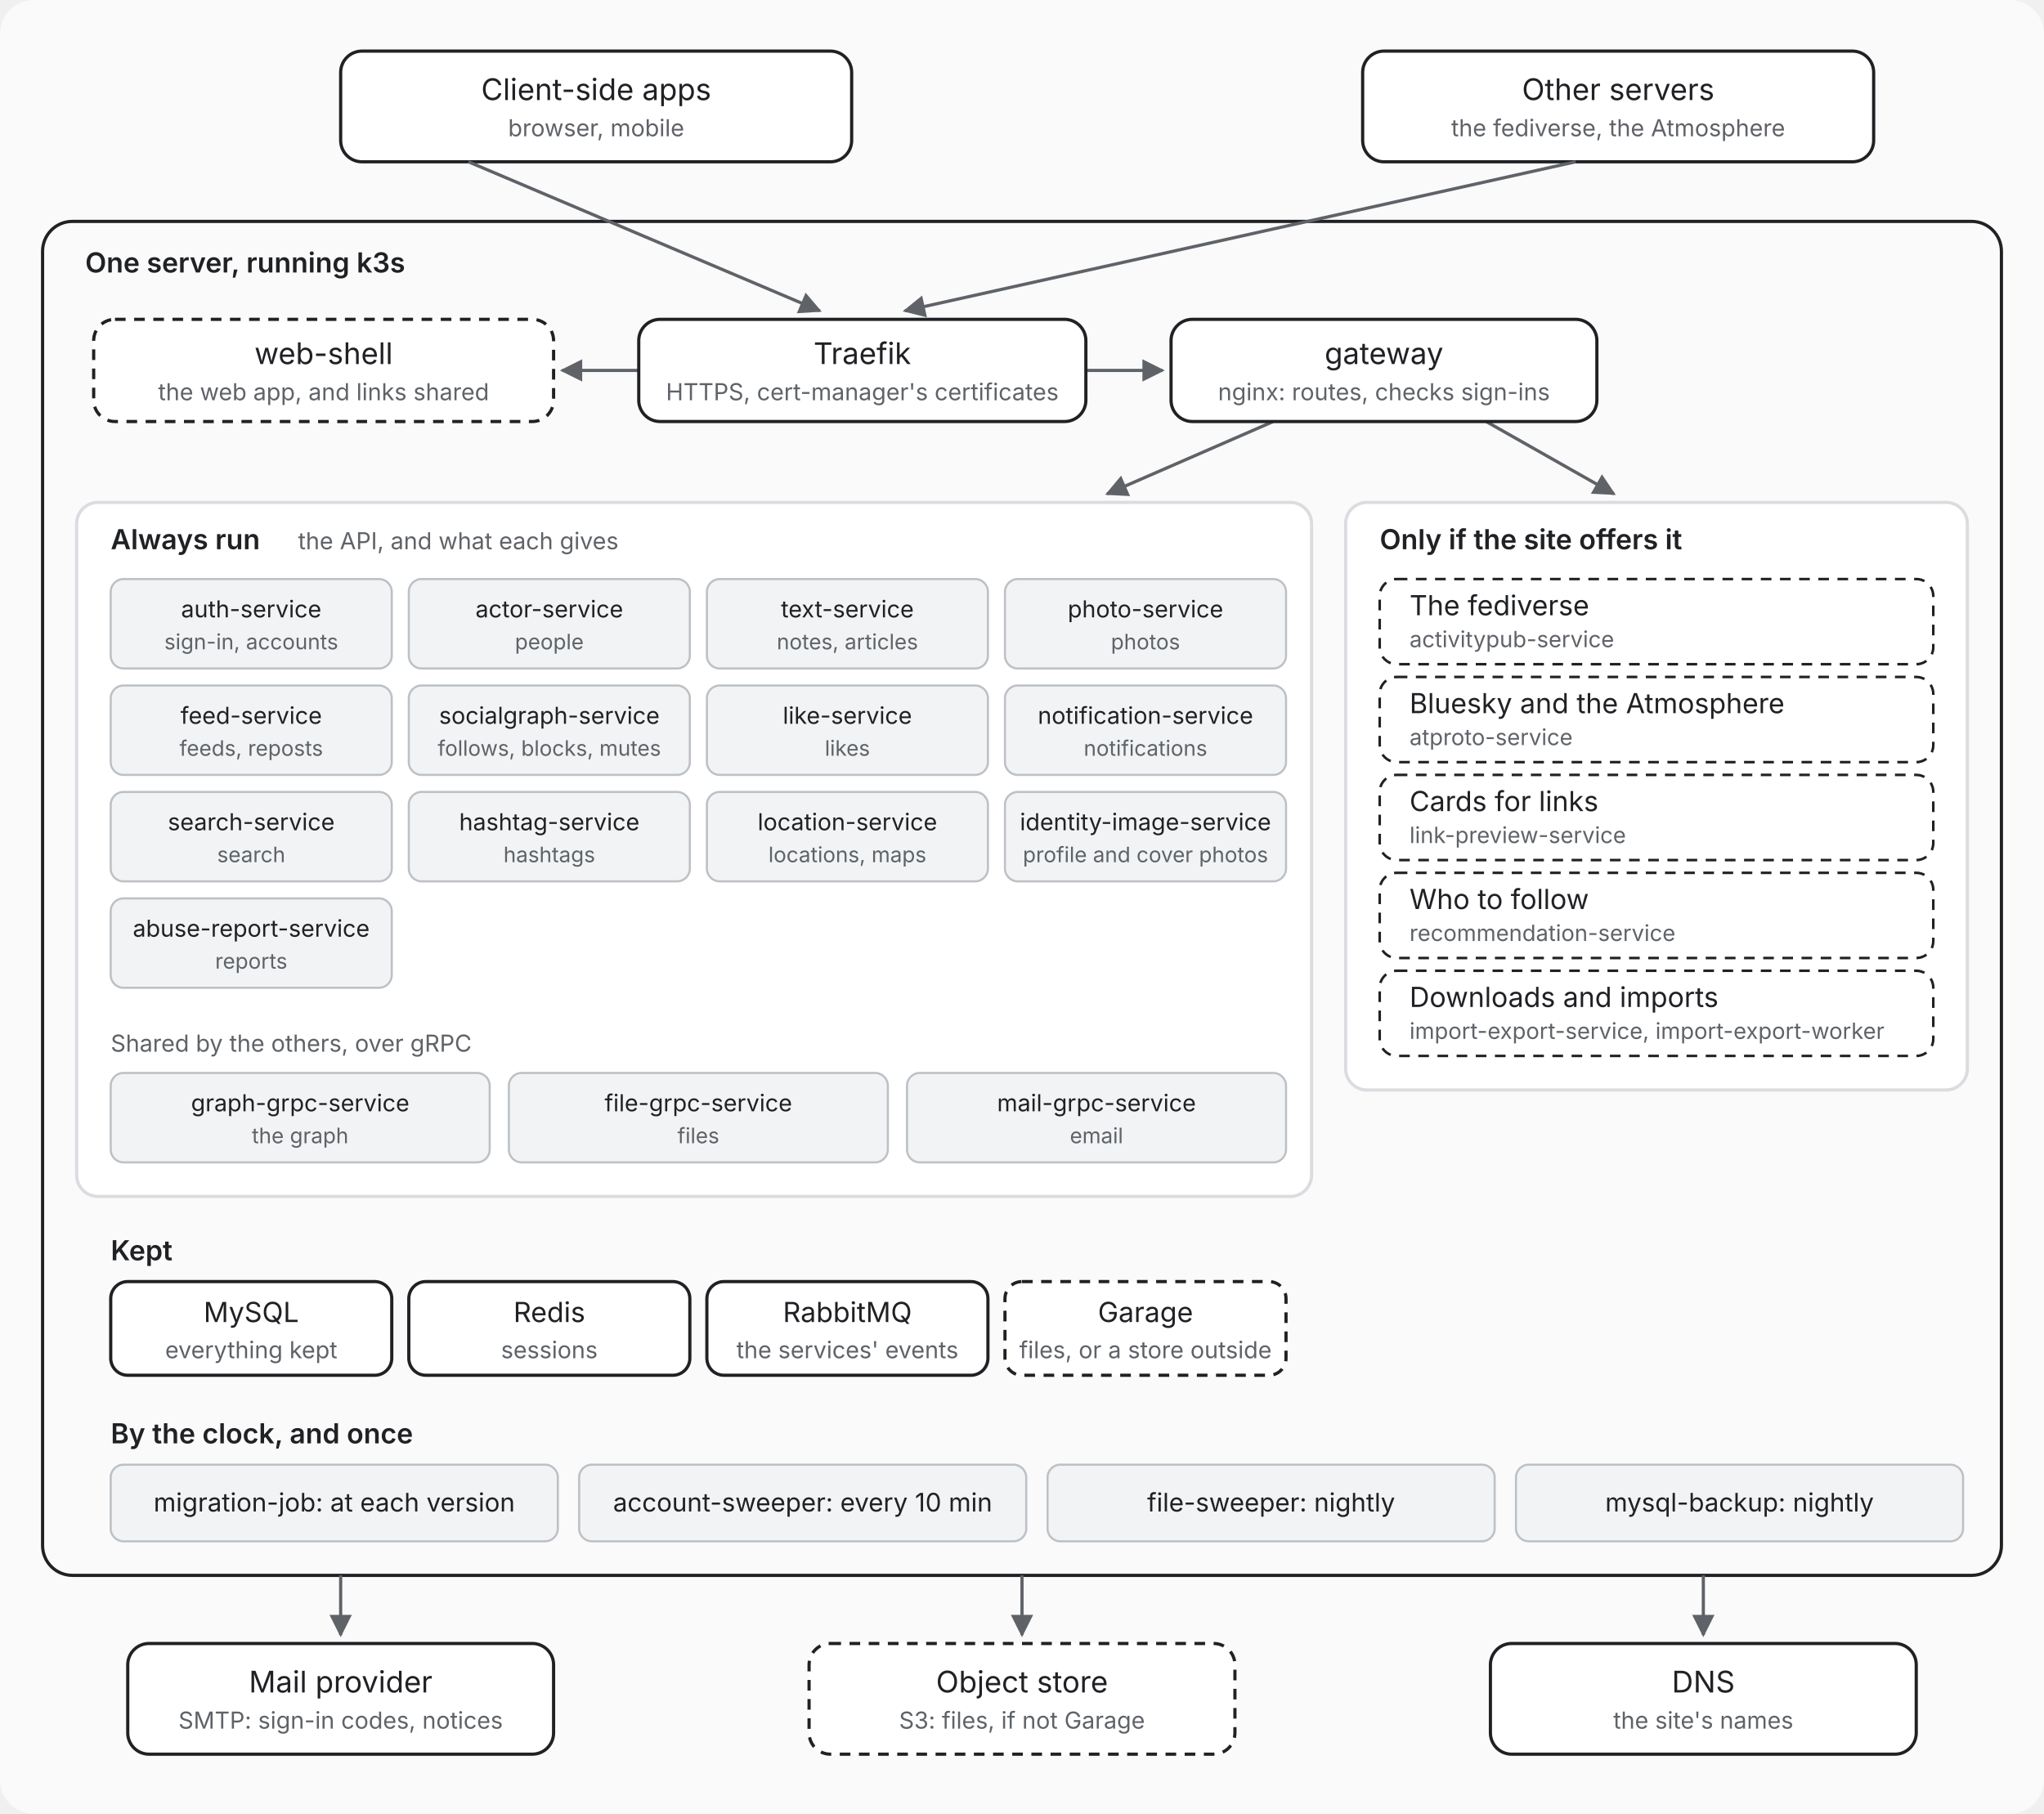
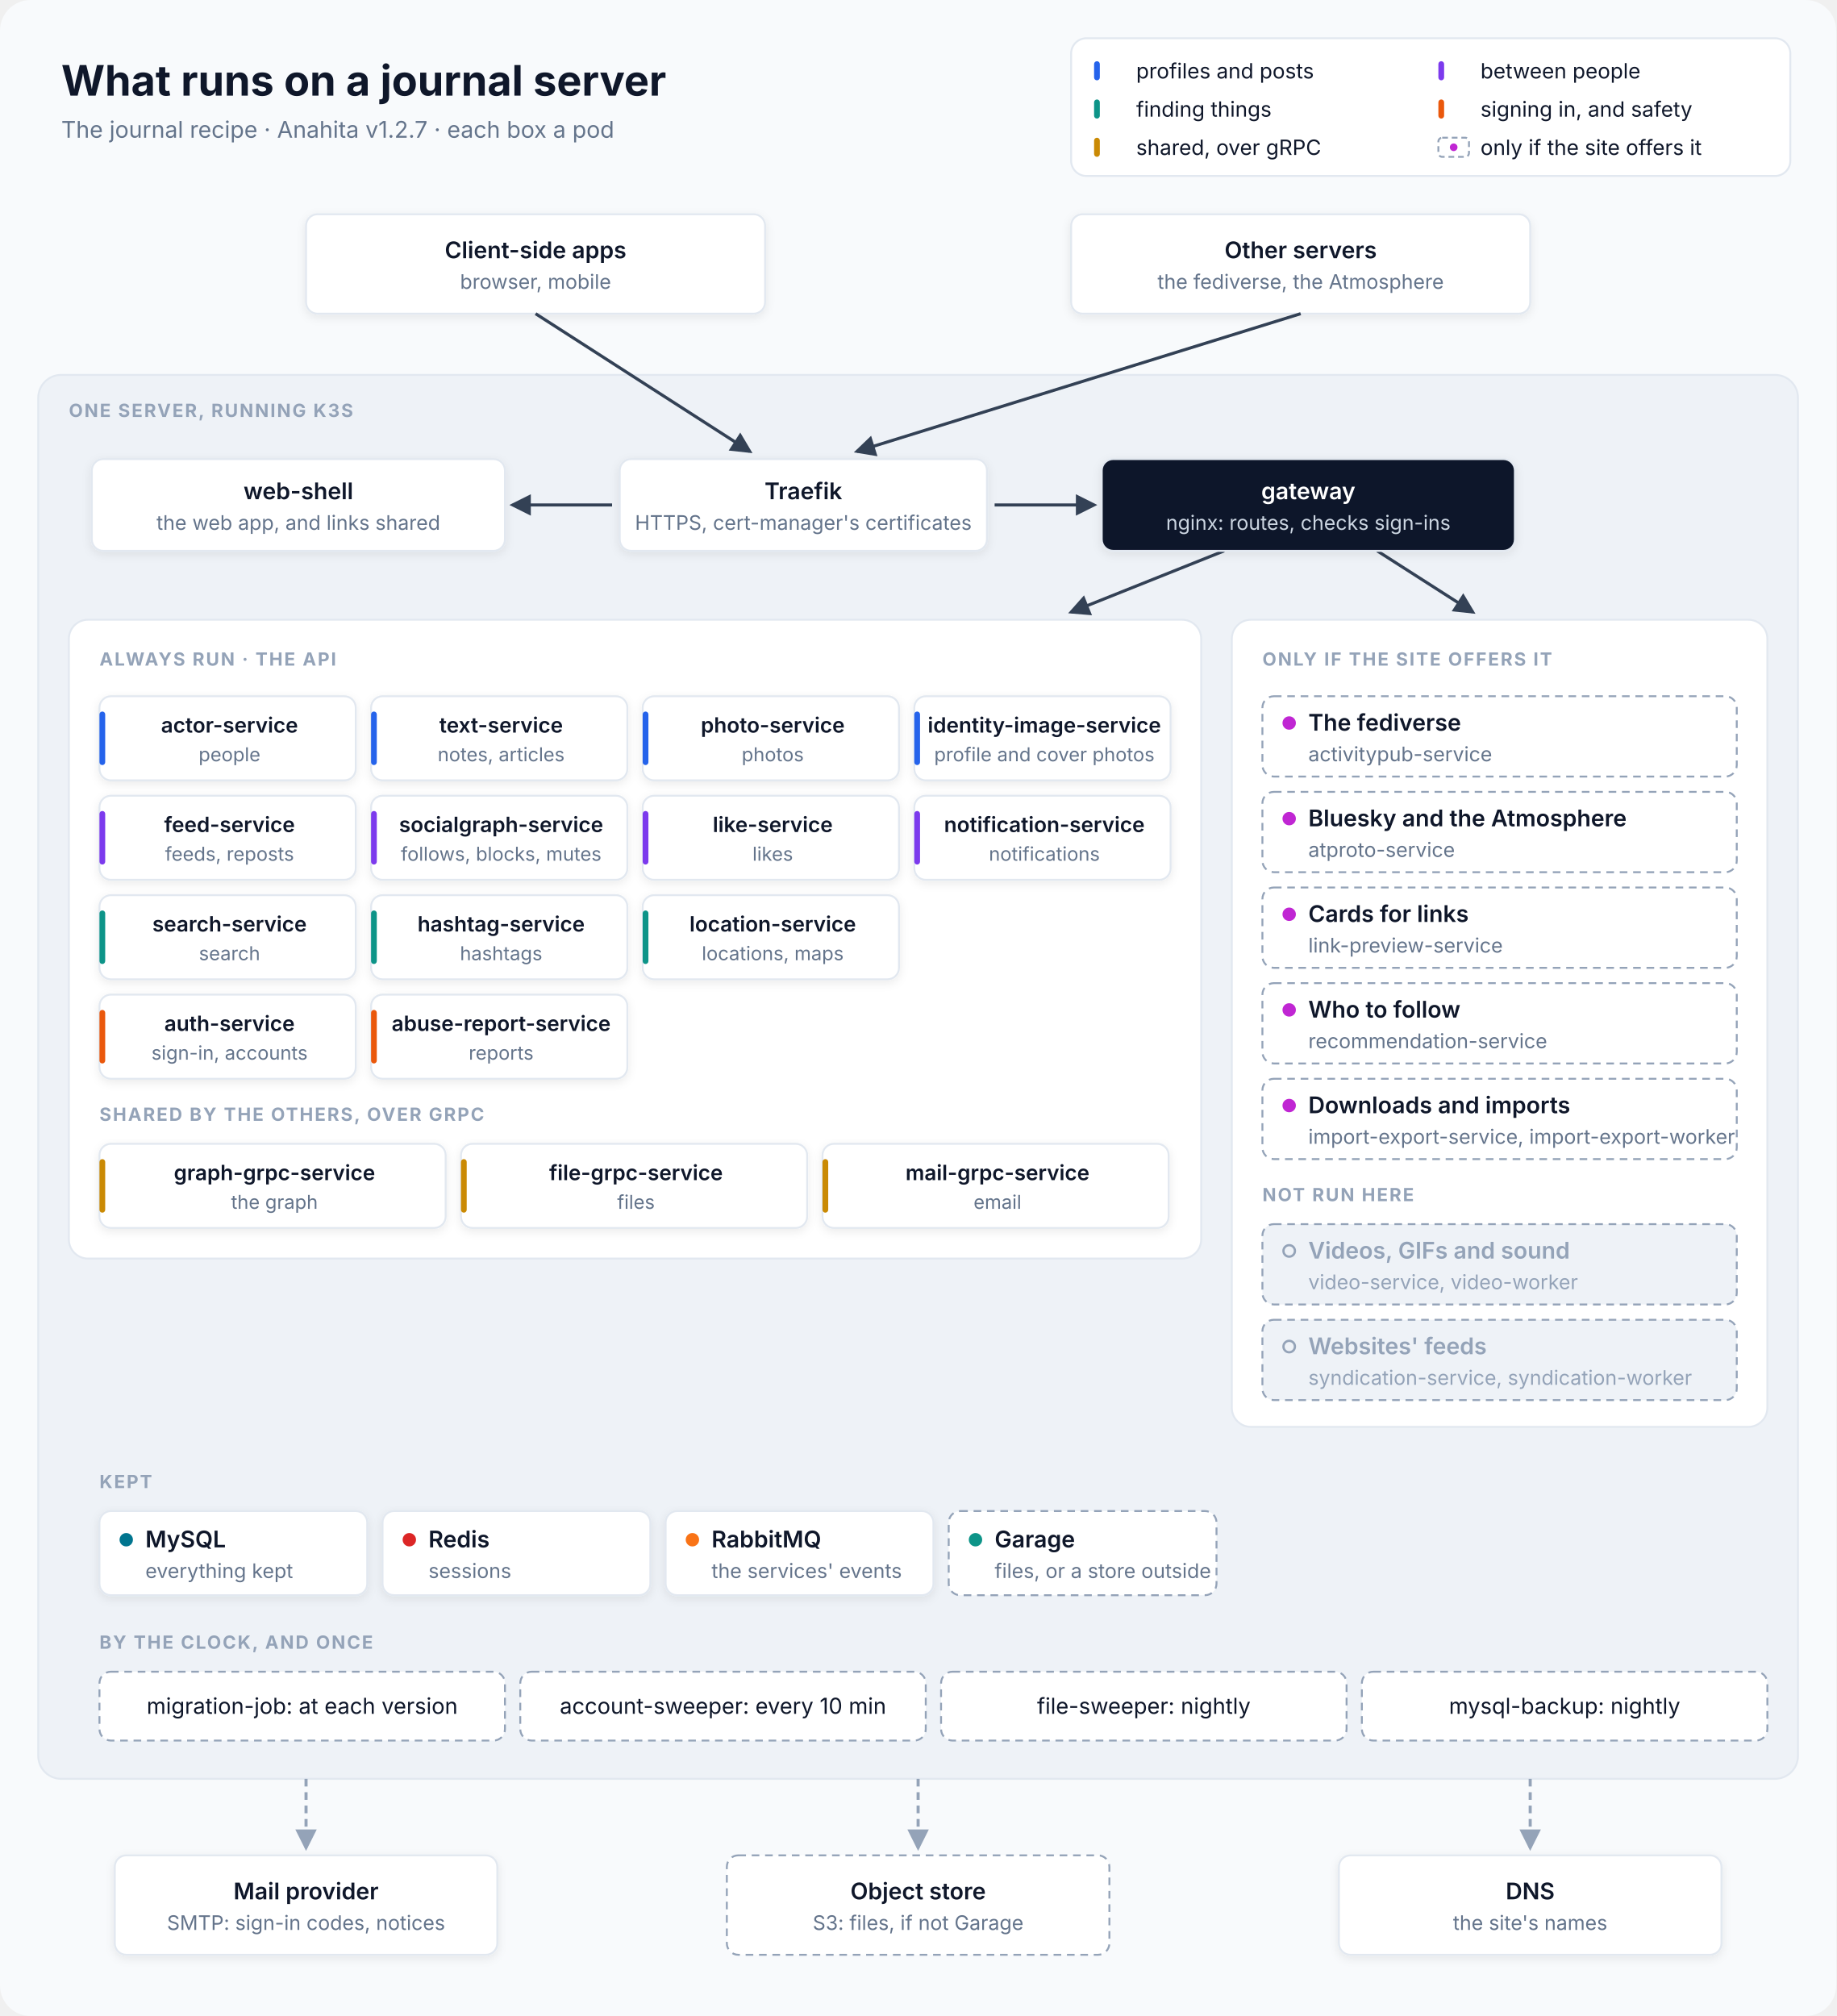
- <svg xmlns="http://www.w3.org/2000/svg" viewBox="0 0 960 852" width="960" height="852" font-family="system-ui, -apple-system, 'Segoe UI', sans-serif" role="img" aria-labelledby="title desc">
+ <svg xmlns="http://www.w3.org/2000/svg" viewBox="0 0 960 1054" width="960" height="1054" font-family="Inter, 'SF Pro Text', 'Segoe UI', Helvetica, Arial, sans-serif" role="img" aria-labelledby="title desc">
  <defs>
-     <marker id="arrow" viewBox="0 0 10 10" refX="9" refY="5" markerWidth="7" markerHeight="7" orient="auto-start-reverse">
-       <path d="M0 0 L10 5 L0 10 z" fill="#5f6368" />
+     <filter id="shadow" x="-10%" y="-10%" width="120%" height="140%">
+       <feDropShadow dx="0" dy="1.5" stdDeviation="2.5" flood-color="#0F172A" flood-opacity="0.08" />
+     </filter>
+     <marker id="in" viewBox="0 0 10 10" refX="8.5" refY="5" markerWidth="7" markerHeight="7" orient="auto-start-reverse">
+       <path d="M0,0 L10,5 L0,10 z" fill="#334155" />
+     </marker>
+     <marker id="out" viewBox="0 0 10 10" refX="8.5" refY="5" markerWidth="7" markerHeight="7" orient="auto-start-reverse">
+       <path d="M0,0 L10,5 L0,10 z" fill="#94A3B8" />
    </marker>
  </defs>
-   <rect width="960" height="852" rx="16" fill="#fafafa" />
-   <rect x="160" y="24" width="240" height="52" rx="10" fill="#fff" stroke="#202124" stroke-width="1.5" />
-   <text x="280.0" y="47.0" font-size="14" fill="#202124" text-anchor="middle">Client-side apps</text>
-   <text x="280.0" y="64.0" font-size="11" fill="#5f6368" text-anchor="middle">browser, mobile</text>
-   <rect x="640" y="24" width="240" height="52" rx="10" fill="#fff" stroke="#202124" stroke-width="1.5" />
-   <text x="760.0" y="47.0" font-size="14" fill="#202124" text-anchor="middle">Other servers</text>
-   <text x="760.0" y="64.0" font-size="11" fill="#5f6368" text-anchor="middle">the fediverse, the Atmosphere</text>
-   <rect x="20" y="104" width="920" height="636" rx="14" fill="none" stroke="#202124" stroke-width="1.5" />
-   <text x="40" y="128" font-size="13" fill="#202124" text-anchor="start" font-weight="600">One server, running k3s</text>
-   <path d="M220 76 L385 146" stroke="#5f6368" stroke-width="1.5" fill="none" marker-end="url(#arrow)" />
-   <path d="M740 76 L425 146" stroke="#5f6368" stroke-width="1.5" fill="none" marker-end="url(#arrow)" />
-   <path d="M300 174 L264 174" stroke="#5f6368" stroke-width="1.5" fill="none" marker-end="url(#arrow)" />
-   <path d="M510 174 L546 174" stroke="#5f6368" stroke-width="1.5" fill="none" marker-end="url(#arrow)" />
-   <path d="M598 198 L520 232" stroke="#5f6368" stroke-width="1.5" fill="none" marker-end="url(#arrow)" />
-   <path d="M698 198 L758 232" stroke="#5f6368" stroke-width="1.5" fill="none" marker-end="url(#arrow)" />
-   <rect x="44" y="150" width="216" height="48" rx="10" fill="#fff" stroke="#202124" stroke-width="1.5" stroke-dasharray="5 4" />
-   <text x="152.0" y="171.0" font-size="14" fill="#202124" text-anchor="middle">web-shell</text>
-   <text x="152.0" y="188.0" font-size="11" fill="#5f6368" text-anchor="middle">the web app, and links shared</text>
-   <rect x="300" y="150" width="210" height="48" rx="10" fill="#fff" stroke="#202124" stroke-width="1.5" />
-   <text x="405.0" y="171.0" font-size="14" fill="#202124" text-anchor="middle">Traefik</text>
-   <text x="405.0" y="188.0" font-size="11" fill="#5f6368" text-anchor="middle">HTTPS, cert-manager's certificates</text>
-   <rect x="550" y="150" width="200" height="48" rx="10" fill="#fff" stroke="#202124" stroke-width="1.5" />
-   <text x="650.0" y="171.0" font-size="14" fill="#202124" text-anchor="middle">gateway</text>
-   <text x="650.0" y="188.0" font-size="11" fill="#5f6368" text-anchor="middle">nginx: routes, checks sign-ins</text>
-   <rect x="36" y="236" width="580" height="326" rx="10" fill="#fff" stroke="#dadce0" stroke-width="1.5" />
-   <text x="52" y="258" font-size="13" fill="#202124" text-anchor="start" font-weight="600">Always run</text>
-   <text x="140" y="258" font-size="11" fill="#5f6368" text-anchor="start">the API, and what each gives</text>
-   <rect x="52" y="272" width="132" height="42" rx="6" fill="#f1f3f4" stroke="#bdc1c6" />
-   <text x="118.0" y="290" font-size="11" fill="#202124" text-anchor="middle">auth-service</text>
-   <text x="118.0" y="305" font-size="10" fill="#5f6368" text-anchor="middle">sign-in, accounts</text>
-   <rect x="192" y="272" width="132" height="42" rx="6" fill="#f1f3f4" stroke="#bdc1c6" />
-   <text x="258.0" y="290" font-size="11" fill="#202124" text-anchor="middle">actor-service</text>
-   <text x="258.0" y="305" font-size="10" fill="#5f6368" text-anchor="middle">people</text>
-   <rect x="332" y="272" width="132" height="42" rx="6" fill="#f1f3f4" stroke="#bdc1c6" />
-   <text x="398.0" y="290" font-size="11" fill="#202124" text-anchor="middle">text-service</text>
-   <text x="398.0" y="305" font-size="10" fill="#5f6368" text-anchor="middle">notes, articles</text>
-   <rect x="472" y="272" width="132" height="42" rx="6" fill="#f1f3f4" stroke="#bdc1c6" />
-   <text x="538.0" y="290" font-size="11" fill="#202124" text-anchor="middle">photo-service</text>
-   <text x="538.0" y="305" font-size="10" fill="#5f6368" text-anchor="middle">photos</text>
-   <rect x="52" y="322" width="132" height="42" rx="6" fill="#f1f3f4" stroke="#bdc1c6" />
-   <text x="118.0" y="340" font-size="11" fill="#202124" text-anchor="middle">feed-service</text>
-   <text x="118.0" y="355" font-size="10" fill="#5f6368" text-anchor="middle">feeds, reposts</text>
-   <rect x="192" y="322" width="132" height="42" rx="6" fill="#f1f3f4" stroke="#bdc1c6" />
-   <text x="258.0" y="340" font-size="11" fill="#202124" text-anchor="middle">socialgraph-service</text>
-   <text x="258.0" y="355" font-size="10" fill="#5f6368" text-anchor="middle">follows, blocks, mutes</text>
-   <rect x="332" y="322" width="132" height="42" rx="6" fill="#f1f3f4" stroke="#bdc1c6" />
-   <text x="398.0" y="340" font-size="11" fill="#202124" text-anchor="middle">like-service</text>
-   <text x="398.0" y="355" font-size="10" fill="#5f6368" text-anchor="middle">likes</text>
-   <rect x="472" y="322" width="132" height="42" rx="6" fill="#f1f3f4" stroke="#bdc1c6" />
-   <text x="538.0" y="340" font-size="11" fill="#202124" text-anchor="middle">notification-service</text>
-   <text x="538.0" y="355" font-size="10" fill="#5f6368" text-anchor="middle">notifications</text>
-   <rect x="52" y="372" width="132" height="42" rx="6" fill="#f1f3f4" stroke="#bdc1c6" />
-   <text x="118.0" y="390" font-size="11" fill="#202124" text-anchor="middle">search-service</text>
-   <text x="118.0" y="405" font-size="10" fill="#5f6368" text-anchor="middle">search</text>
-   <rect x="192" y="372" width="132" height="42" rx="6" fill="#f1f3f4" stroke="#bdc1c6" />
-   <text x="258.0" y="390" font-size="11" fill="#202124" text-anchor="middle">hashtag-service</text>
-   <text x="258.0" y="405" font-size="10" fill="#5f6368" text-anchor="middle">hashtags</text>
-   <rect x="332" y="372" width="132" height="42" rx="6" fill="#f1f3f4" stroke="#bdc1c6" />
-   <text x="398.0" y="390" font-size="11" fill="#202124" text-anchor="middle">location-service</text>
-   <text x="398.0" y="405" font-size="10" fill="#5f6368" text-anchor="middle">locations, maps</text>
-   <rect x="472" y="372" width="132" height="42" rx="6" fill="#f1f3f4" stroke="#bdc1c6" />
-   <text x="538.0" y="390" font-size="11" fill="#202124" text-anchor="middle">identity-image-service</text>
-   <text x="538.0" y="405" font-size="10" fill="#5f6368" text-anchor="middle">profile and cover photos</text>
-   <rect x="52" y="422" width="132" height="42" rx="6" fill="#f1f3f4" stroke="#bdc1c6" />
-   <text x="118.0" y="440" font-size="11" fill="#202124" text-anchor="middle">abuse-report-service</text>
-   <text x="118.0" y="455" font-size="10" fill="#5f6368" text-anchor="middle">reports</text>
-   <text x="52" y="494" font-size="11" fill="#5f6368" text-anchor="start">Shared by the others, over gRPC</text>
-   <rect x="52" y="504" width="178" height="42" rx="6" fill="#f1f3f4" stroke="#bdc1c6" />
-   <text x="141.0" y="522" font-size="11" fill="#202124" text-anchor="middle">graph-grpc-service</text>
-   <text x="141.0" y="537" font-size="10" fill="#5f6368" text-anchor="middle">the graph</text>
-   <rect x="239" y="504" width="178" height="42" rx="6" fill="#f1f3f4" stroke="#bdc1c6" />
-   <text x="328.0" y="522" font-size="11" fill="#202124" text-anchor="middle">file-grpc-service</text>
-   <text x="328.0" y="537" font-size="10" fill="#5f6368" text-anchor="middle">files</text>
-   <rect x="426" y="504" width="178" height="42" rx="6" fill="#f1f3f4" stroke="#bdc1c6" />
-   <text x="515.0" y="522" font-size="11" fill="#202124" text-anchor="middle">mail-grpc-service</text>
-   <text x="515.0" y="537" font-size="10" fill="#5f6368" text-anchor="middle">email</text>
-   <rect x="632" y="236" width="292" height="276" rx="10" fill="#fff" stroke="#dadce0" stroke-width="1.5" />
-   <text x="648" y="258" font-size="13" fill="#202124" text-anchor="start" font-weight="600">Only if the site offers it</text>
-   <rect x="648" y="272" width="260" height="40" rx="8" fill="#fff" stroke="#202124" stroke-width="1.2" stroke-dasharray="5 4" />
-   <text x="662" y="289" font-size="13" fill="#202124" text-anchor="start">The fediverse</text>
-   <text x="662" y="304" font-size="10.5" fill="#5f6368" text-anchor="start">activitypub-service</text>
-   <rect x="648" y="318" width="260" height="40" rx="8" fill="#fff" stroke="#202124" stroke-width="1.2" stroke-dasharray="5 4" />
-   <text x="662" y="335" font-size="13" fill="#202124" text-anchor="start">Bluesky and the Atmosphere</text>
-   <text x="662" y="350" font-size="10.5" fill="#5f6368" text-anchor="start">atproto-service</text>
-   <rect x="648" y="364" width="260" height="40" rx="8" fill="#fff" stroke="#202124" stroke-width="1.2" stroke-dasharray="5 4" />
-   <text x="662" y="381" font-size="13" fill="#202124" text-anchor="start">Cards for links</text>
-   <text x="662" y="396" font-size="10.5" fill="#5f6368" text-anchor="start">link-preview-service</text>
-   <rect x="648" y="410" width="260" height="40" rx="8" fill="#fff" stroke="#202124" stroke-width="1.2" stroke-dasharray="5 4" />
-   <text x="662" y="427" font-size="13" fill="#202124" text-anchor="start">Who to follow</text>
-   <text x="662" y="442" font-size="10.5" fill="#5f6368" text-anchor="start">recommendation-service</text>
-   <rect x="648" y="456" width="260" height="40" rx="8" fill="#fff" stroke="#202124" stroke-width="1.2" stroke-dasharray="5 4" />
-   <text x="662" y="473" font-size="13" fill="#202124" text-anchor="start">Downloads and imports</text>
-   <text x="662" y="488" font-size="10.5" fill="#5f6368" text-anchor="start">import-export-service, import-export-worker</text>
-   <text x="52" y="592" font-size="13" fill="#202124" text-anchor="start" font-weight="600">Kept</text>
-   <rect x="52" y="602" width="132" height="44" rx="8" fill="#fff" stroke="#202124" stroke-width="1.5" />
-   <text x="118.0" y="621.0" font-size="13" fill="#202124" text-anchor="middle">MySQL</text>
-   <text x="118.0" y="638.0" font-size="11" fill="#5f6368" text-anchor="middle">everything kept</text>
-   <rect x="192" y="602" width="132" height="44" rx="8" fill="#fff" stroke="#202124" stroke-width="1.5" />
-   <text x="258.0" y="621.0" font-size="13" fill="#202124" text-anchor="middle">Redis</text>
-   <text x="258.0" y="638.0" font-size="11" fill="#5f6368" text-anchor="middle">sessions</text>
-   <rect x="332" y="602" width="132" height="44" rx="8" fill="#fff" stroke="#202124" stroke-width="1.5" />
-   <text x="398.0" y="621.0" font-size="13" fill="#202124" text-anchor="middle">RabbitMQ</text>
-   <text x="398.0" y="638.0" font-size="11" fill="#5f6368" text-anchor="middle">the services' events</text>
-   <rect x="472" y="602" width="132" height="44" rx="8" fill="#fff" stroke="#202124" stroke-width="1.5" stroke-dasharray="5 4" />
-   <text x="538.0" y="621.0" font-size="13" fill="#202124" text-anchor="middle">Garage</text>
-   <text x="538.0" y="638.0" font-size="11" fill="#5f6368" text-anchor="middle">files, or a store outside</text>
-   <text x="52" y="678" font-size="13" fill="#202124" text-anchor="start" font-weight="600">By the clock, and once</text>
-   <rect x="52" y="688" width="210" height="36" rx="6" fill="#f1f3f4" stroke="#bdc1c6" />
-   <text x="157" y="710" font-size="12" fill="#202124" text-anchor="middle">migration-job: at each version</text>
-   <rect x="272" y="688" width="210" height="36" rx="6" fill="#f1f3f4" stroke="#bdc1c6" />
-   <text x="377" y="710" font-size="12" fill="#202124" text-anchor="middle">account-sweeper: every 10 min</text>
-   <rect x="492" y="688" width="210" height="36" rx="6" fill="#f1f3f4" stroke="#bdc1c6" />
-   <text x="597" y="710" font-size="12" fill="#202124" text-anchor="middle">file-sweeper: nightly</text>
-   <rect x="712" y="688" width="210" height="36" rx="6" fill="#f1f3f4" stroke="#bdc1c6" />
-   <text x="817" y="710" font-size="12" fill="#202124" text-anchor="middle">mysql-backup: nightly</text>
-   <path d="M160 740 L160 768" stroke="#5f6368" stroke-width="1.5" fill="none" marker-end="url(#arrow)" />
-   <path d="M480 740 L480 768" stroke="#5f6368" stroke-width="1.5" fill="none" marker-end="url(#arrow)" />
-   <path d="M800 740 L800 768" stroke="#5f6368" stroke-width="1.5" fill="none" marker-end="url(#arrow)" />
-   <rect x="60" y="772" width="200" height="52" rx="10" fill="#fff" stroke="#202124" stroke-width="1.5" />
-   <text x="160.0" y="795.0" font-size="14" fill="#202124" text-anchor="middle">Mail provider</text>
-   <text x="160.0" y="812.0" font-size="11" fill="#5f6368" text-anchor="middle">SMTP: sign-in codes, notices</text>
-   <rect x="380" y="772" width="200" height="52" rx="10" fill="#fff" stroke="#202124" stroke-width="1.5" stroke-dasharray="5 4" />
-   <text x="480.0" y="795.0" font-size="14" fill="#202124" text-anchor="middle">Object store</text>
-   <text x="480.0" y="812.0" font-size="11" fill="#5f6368" text-anchor="middle">S3: files, if not Garage</text>
-   <rect x="700" y="772" width="200" height="52" rx="10" fill="#fff" stroke="#202124" stroke-width="1.5" />
-   <text x="800.0" y="795.0" font-size="14" fill="#202124" text-anchor="middle">DNS</text>
-   <text x="800.0" y="812.0" font-size="11" fill="#5f6368" text-anchor="middle">the site's names</text>
+   <rect width="960" height="1054" rx="16" fill="#F8FAFC" />
+   <text x="32" y="50" font-size="22" fill="#0F172A" text-anchor="start" font-weight="700">What runs on a journal server</text>
+   <text x="32" y="72" font-size="12" fill="#64748B" text-anchor="start">The journal recipe · Anahita v1.2.7 · each box a pod</text>
+   <rect x="560" y="20" width="376" height="72" rx="8" fill="#FFFFFF" stroke="#E2E8F0" />
+   <rect x="572" y="32" width="3" height="10" rx="1.5" fill="#2563EB" />
+   <text x="594" y="41" font-size="11" fill="#0F172A" text-anchor="start">profiles and posts</text>
+   <rect x="752" y="32" width="3" height="10" rx="1.5" fill="#7C3AED" />
+   <text x="774" y="41" font-size="11" fill="#0F172A" text-anchor="start">between people</text>
+   <rect x="572" y="52" width="3" height="10" rx="1.5" fill="#0D9488" />
+   <text x="594" y="61" font-size="11" fill="#0F172A" text-anchor="start">finding things</text>
+   <rect x="752" y="52" width="3" height="10" rx="1.5" fill="#EA580C" />
+   <text x="774" y="61" font-size="11" fill="#0F172A" text-anchor="start">signing in, and safety</text>
+   <rect x="572" y="72" width="3" height="10" rx="1.5" fill="#CA8A04" />
+   <text x="594" y="81" font-size="11" fill="#0F172A" text-anchor="start">shared, over gRPC</text>
+   <rect x="752" y="72" width="16" height="10" rx="2" fill="#FFFFFF" stroke="#94A3B8" stroke-dasharray="3 2" />
+   <circle cx="760" cy="77" r="2" fill="#C026D3" />
+   <text x="774" y="81" font-size="11" fill="#0F172A" text-anchor="start">only if the site offers it</text>
+   <rect x="160" y="112" width="240" height="52" rx="6" fill="#FFFFFF" stroke="#E2E8F0" filter="url(#shadow)" />
+   <text x="280.0" y="135.0" font-size="12" fill="#0F172A" text-anchor="middle" font-weight="600">Client-side apps</text>
+   <text x="280.0" y="151.0" font-size="10.5" fill="#64748B" text-anchor="middle">browser, mobile</text>
+   <rect x="560" y="112" width="240" height="52" rx="6" fill="#FFFFFF" stroke="#E2E8F0" filter="url(#shadow)" />
+   <text x="680.0" y="135.0" font-size="12" fill="#0F172A" text-anchor="middle" font-weight="600">Other servers</text>
+   <text x="680.0" y="151.0" font-size="10.5" fill="#64748B" text-anchor="middle">the fediverse, the Atmosphere</text>
+   <rect x="20" y="196" width="920" height="734" rx="12" fill="#EEF2F7" stroke="#E2E8F0" />
+   <text x="36" y="218" font-size="9.5" fill="#94A3B8" text-anchor="start" font-weight="700" letter-spacing="0.8">ONE SERVER, RUNNING K3S</text>
+   <path d="M280 164 L392 236" stroke="#334155" stroke-width="1.6" fill="none" marker-end="url(#in)" />
+   <path d="M680 164 L448 236" stroke="#334155" stroke-width="1.6" fill="none" marker-end="url(#in)" />
+   <path d="M320 264 L268 264" stroke="#334155" stroke-width="1.6" fill="none" marker-end="url(#in)" />
+   <path d="M520 264 L572 264" stroke="#334155" stroke-width="1.6" fill="none" marker-end="url(#in)" />
+   <path d="M640 288 L560 320" stroke="#334155" stroke-width="1.6" fill="none" marker-end="url(#in)" />
+   <path d="M720 288 L770 320" stroke="#334155" stroke-width="1.6" fill="none" marker-end="url(#in)" />
+   <rect x="48" y="240" width="216" height="48" rx="6" fill="#FFFFFF" stroke="#E2E8F0" filter="url(#shadow)" />
+   <text x="156.0" y="261.0" font-size="12" fill="#0F172A" text-anchor="middle" font-weight="600">web-shell</text>
+   <text x="156.0" y="277.0" font-size="10.5" fill="#64748B" text-anchor="middle">the web app, and links shared</text>
+   <rect x="324" y="240" width="192" height="48" rx="6" fill="#FFFFFF" stroke="#E2E8F0" filter="url(#shadow)" />
+   <text x="420.0" y="261.0" font-size="12" fill="#0F172A" text-anchor="middle" font-weight="600">Traefik</text>
+   <text x="420.0" y="277.0" font-size="10.5" fill="#64748B" text-anchor="middle">HTTPS, cert-manager's certificates</text>
+   <rect x="576" y="240" width="216" height="48" rx="6" fill="#0F172A" stroke="#E2E8F0" filter="url(#shadow)" />
+   <text x="684.0" y="261.0" font-size="12" fill="#FFFFFF" text-anchor="middle" font-weight="600">gateway</text>
+   <text x="684.0" y="277.0" font-size="10.5" fill="#CBD5E1" text-anchor="middle">nginx: routes, checks sign-ins</text>
+   <rect x="36" y="324" width="592" height="334" rx="10" fill="#FFFFFF" stroke="#E2E8F0" />
+   <text x="52" y="348" font-size="9.5" fill="#94A3B8" text-anchor="start" font-weight="700" letter-spacing="0.8">ALWAYS RUN · THE API</text>
+   <rect x="52" y="364" width="134" height="44" rx="6" fill="#FFFFFF" stroke="#E2E8F0" filter="url(#shadow)" />
+   <rect x="52" y="372" width="3" height="28" rx="1.5" fill="#2563EB" />
+   <text x="120.0" y="383" font-size="11" fill="#0F172A" text-anchor="middle" font-weight="600">actor-service</text>
+   <text x="120.0" y="398" font-size="10" fill="#64748B" text-anchor="middle">people</text>
+   <rect x="194" y="364" width="134" height="44" rx="6" fill="#FFFFFF" stroke="#E2E8F0" filter="url(#shadow)" />
+   <rect x="194" y="372" width="3" height="28" rx="1.5" fill="#2563EB" />
+   <text x="262.0" y="383" font-size="11" fill="#0F172A" text-anchor="middle" font-weight="600">text-service</text>
+   <text x="262.0" y="398" font-size="10" fill="#64748B" text-anchor="middle">notes, articles</text>
+   <rect x="336" y="364" width="134" height="44" rx="6" fill="#FFFFFF" stroke="#E2E8F0" filter="url(#shadow)" />
+   <rect x="336" y="372" width="3" height="28" rx="1.5" fill="#2563EB" />
+   <text x="404.0" y="383" font-size="11" fill="#0F172A" text-anchor="middle" font-weight="600">photo-service</text>
+   <text x="404.0" y="398" font-size="10" fill="#64748B" text-anchor="middle">photos</text>
+   <rect x="478" y="364" width="134" height="44" rx="6" fill="#FFFFFF" stroke="#E2E8F0" filter="url(#shadow)" />
+   <rect x="478" y="372" width="3" height="28" rx="1.5" fill="#2563EB" />
+   <text x="546.0" y="383" font-size="11" fill="#0F172A" text-anchor="middle" font-weight="600">identity-image-service</text>
+   <text x="546.0" y="398" font-size="10" fill="#64748B" text-anchor="middle">profile and cover photos</text>
+   <rect x="52" y="416" width="134" height="44" rx="6" fill="#FFFFFF" stroke="#E2E8F0" filter="url(#shadow)" />
+   <rect x="52" y="424" width="3" height="28" rx="1.5" fill="#7C3AED" />
+   <text x="120.0" y="435" font-size="11" fill="#0F172A" text-anchor="middle" font-weight="600">feed-service</text>
+   <text x="120.0" y="450" font-size="10" fill="#64748B" text-anchor="middle">feeds, reposts</text>
+   <rect x="194" y="416" width="134" height="44" rx="6" fill="#FFFFFF" stroke="#E2E8F0" filter="url(#shadow)" />
+   <rect x="194" y="424" width="3" height="28" rx="1.5" fill="#7C3AED" />
+   <text x="262.0" y="435" font-size="11" fill="#0F172A" text-anchor="middle" font-weight="600">socialgraph-service</text>
+   <text x="262.0" y="450" font-size="10" fill="#64748B" text-anchor="middle">follows, blocks, mutes</text>
+   <rect x="336" y="416" width="134" height="44" rx="6" fill="#FFFFFF" stroke="#E2E8F0" filter="url(#shadow)" />
+   <rect x="336" y="424" width="3" height="28" rx="1.5" fill="#7C3AED" />
+   <text x="404.0" y="435" font-size="11" fill="#0F172A" text-anchor="middle" font-weight="600">like-service</text>
+   <text x="404.0" y="450" font-size="10" fill="#64748B" text-anchor="middle">likes</text>
+   <rect x="478" y="416" width="134" height="44" rx="6" fill="#FFFFFF" stroke="#E2E8F0" filter="url(#shadow)" />
+   <rect x="478" y="424" width="3" height="28" rx="1.5" fill="#7C3AED" />
+   <text x="546.0" y="435" font-size="11" fill="#0F172A" text-anchor="middle" font-weight="600">notification-service</text>
+   <text x="546.0" y="450" font-size="10" fill="#64748B" text-anchor="middle">notifications</text>
+   <rect x="52" y="468" width="134" height="44" rx="6" fill="#FFFFFF" stroke="#E2E8F0" filter="url(#shadow)" />
+   <rect x="52" y="476" width="3" height="28" rx="1.5" fill="#0D9488" />
+   <text x="120.0" y="487" font-size="11" fill="#0F172A" text-anchor="middle" font-weight="600">search-service</text>
+   <text x="120.0" y="502" font-size="10" fill="#64748B" text-anchor="middle">search</text>
+   <rect x="194" y="468" width="134" height="44" rx="6" fill="#FFFFFF" stroke="#E2E8F0" filter="url(#shadow)" />
+   <rect x="194" y="476" width="3" height="28" rx="1.5" fill="#0D9488" />
+   <text x="262.0" y="487" font-size="11" fill="#0F172A" text-anchor="middle" font-weight="600">hashtag-service</text>
+   <text x="262.0" y="502" font-size="10" fill="#64748B" text-anchor="middle">hashtags</text>
+   <rect x="336" y="468" width="134" height="44" rx="6" fill="#FFFFFF" stroke="#E2E8F0" filter="url(#shadow)" />
+   <rect x="336" y="476" width="3" height="28" rx="1.5" fill="#0D9488" />
+   <text x="404.0" y="487" font-size="11" fill="#0F172A" text-anchor="middle" font-weight="600">location-service</text>
+   <text x="404.0" y="502" font-size="10" fill="#64748B" text-anchor="middle">locations, maps</text>
+   <rect x="52" y="520" width="134" height="44" rx="6" fill="#FFFFFF" stroke="#E2E8F0" filter="url(#shadow)" />
+   <rect x="52" y="528" width="3" height="28" rx="1.5" fill="#EA580C" />
+   <text x="120.0" y="539" font-size="11" fill="#0F172A" text-anchor="middle" font-weight="600">auth-service</text>
+   <text x="120.0" y="554" font-size="10" fill="#64748B" text-anchor="middle">sign-in, accounts</text>
+   <rect x="194" y="520" width="134" height="44" rx="6" fill="#FFFFFF" stroke="#E2E8F0" filter="url(#shadow)" />
+   <rect x="194" y="528" width="3" height="28" rx="1.5" fill="#EA580C" />
+   <text x="262.0" y="539" font-size="11" fill="#0F172A" text-anchor="middle" font-weight="600">abuse-report-service</text>
+   <text x="262.0" y="554" font-size="10" fill="#64748B" text-anchor="middle">reports</text>
+   <text x="52" y="586" font-size="9.5" fill="#94A3B8" text-anchor="start" font-weight="700" letter-spacing="0.8">SHARED BY THE OTHERS, OVER GRPC</text>
+   <rect x="52" y="598" width="181" height="44" rx="6" fill="#FFFFFF" stroke="#E2E8F0" filter="url(#shadow)" />
+   <rect x="52" y="606" width="3" height="28" rx="1.5" fill="#CA8A04" />
+   <text x="143.5" y="617" font-size="11" fill="#0F172A" text-anchor="middle" font-weight="600">graph-grpc-service</text>
+   <text x="143.5" y="632" font-size="10" fill="#64748B" text-anchor="middle">the graph</text>
+   <rect x="241" y="598" width="181" height="44" rx="6" fill="#FFFFFF" stroke="#E2E8F0" filter="url(#shadow)" />
+   <rect x="241" y="606" width="3" height="28" rx="1.5" fill="#CA8A04" />
+   <text x="332.5" y="617" font-size="11" fill="#0F172A" text-anchor="middle" font-weight="600">file-grpc-service</text>
+   <text x="332.5" y="632" font-size="10" fill="#64748B" text-anchor="middle">files</text>
+   <rect x="430" y="598" width="181" height="44" rx="6" fill="#FFFFFF" stroke="#E2E8F0" filter="url(#shadow)" />
+   <rect x="430" y="606" width="3" height="28" rx="1.5" fill="#CA8A04" />
+   <text x="521.5" y="617" font-size="11" fill="#0F172A" text-anchor="middle" font-weight="600">mail-grpc-service</text>
+   <text x="521.5" y="632" font-size="10" fill="#64748B" text-anchor="middle">email</text>
+   <rect x="644" y="324" width="280" height="422" rx="10" fill="#FFFFFF" stroke="#E2E8F0" />
+   <text x="660" y="348" font-size="9.5" fill="#94A3B8" text-anchor="start" font-weight="700" letter-spacing="0.8">ONLY IF THE SITE OFFERS IT</text>
+   <rect x="660" y="364" width="248" height="42" rx="6" fill="#FFFFFF" stroke="#94A3B8" stroke-dasharray="4 3" />
+   <circle cx="674" cy="378.0" r="3.5" fill="#C026D3" />
+   <text x="684" y="382.0" font-size="12" fill="#0F172A" text-anchor="start" font-weight="600">The fediverse</text>
+   <text x="684" y="398.0" font-size="10.5" fill="#64748B" text-anchor="start">activitypub-service</text>
+   <rect x="660" y="414" width="248" height="42" rx="6" fill="#FFFFFF" stroke="#94A3B8" stroke-dasharray="4 3" />
+   <circle cx="674" cy="428.0" r="3.5" fill="#C026D3" />
+   <text x="684" y="432.0" font-size="12" fill="#0F172A" text-anchor="start" font-weight="600">Bluesky and the Atmosphere</text>
+   <text x="684" y="448.0" font-size="10.5" fill="#64748B" text-anchor="start">atproto-service</text>
+   <rect x="660" y="464" width="248" height="42" rx="6" fill="#FFFFFF" stroke="#94A3B8" stroke-dasharray="4 3" />
+   <circle cx="674" cy="478.0" r="3.5" fill="#C026D3" />
+   <text x="684" y="482.0" font-size="12" fill="#0F172A" text-anchor="start" font-weight="600">Cards for links</text>
+   <text x="684" y="498.0" font-size="10.5" fill="#64748B" text-anchor="start">link-preview-service</text>
+   <rect x="660" y="514" width="248" height="42" rx="6" fill="#FFFFFF" stroke="#94A3B8" stroke-dasharray="4 3" />
+   <circle cx="674" cy="528.0" r="3.5" fill="#C026D3" />
+   <text x="684" y="532.0" font-size="12" fill="#0F172A" text-anchor="start" font-weight="600">Who to follow</text>
+   <text x="684" y="548.0" font-size="10.5" fill="#64748B" text-anchor="start">recommendation-service</text>
+   <rect x="660" y="564" width="248" height="42" rx="6" fill="#FFFFFF" stroke="#94A3B8" stroke-dasharray="4 3" />
+   <circle cx="674" cy="578.0" r="3.5" fill="#C026D3" />
+   <text x="684" y="582.0" font-size="12" fill="#0F172A" text-anchor="start" font-weight="600">Downloads and imports</text>
+   <text x="684" y="598.0" font-size="10.5" fill="#64748B" text-anchor="start">import-export-service, import-export-worker</text>
+   <text x="660" y="628" font-size="9.5" fill="#94A3B8" text-anchor="start" font-weight="700" letter-spacing="0.8">NOT RUN HERE</text>
+   <rect x="660" y="640" width="248" height="42" rx="6" fill="#EEF2F7" stroke="#94A3B8" stroke-dasharray="4 3" />
+   <circle cx="674" cy="654.0" r="3" fill="none" stroke="#94A3B8" stroke-width="1.2" />
+   <text x="684" y="658.0" font-size="12" fill="#94A3B8" text-anchor="start" font-weight="600">Videos, GIFs and sound</text>
+   <text x="684" y="674.0" font-size="10.5" fill="#94A3B8" text-anchor="start">video-service, video-worker</text>
+   <rect x="660" y="690" width="248" height="42" rx="6" fill="#EEF2F7" stroke="#94A3B8" stroke-dasharray="4 3" />
+   <circle cx="674" cy="704.0" r="3" fill="none" stroke="#94A3B8" stroke-width="1.2" />
+   <text x="684" y="708.0" font-size="12" fill="#94A3B8" text-anchor="start" font-weight="600">Websites' feeds</text>
+   <text x="684" y="724.0" font-size="10.5" fill="#94A3B8" text-anchor="start">syndication-service, syndication-worker</text>
+   <text x="52" y="778" font-size="9.5" fill="#94A3B8" text-anchor="start" font-weight="700" letter-spacing="0.8">KEPT</text>
+   <rect x="52" y="790" width="140" height="44" rx="6" fill="#FFFFFF" stroke="#E2E8F0" filter="url(#shadow)" />
+   <circle cx="66" cy="805.0" r="3.5" fill="#00758F" />
+   <text x="76" y="809.0" font-size="12" fill="#0F172A" text-anchor="start" font-weight="600">MySQL</text>
+   <text x="76" y="825.0" font-size="10.5" fill="#64748B" text-anchor="start">everything kept</text>
+   <rect x="200" y="790" width="140" height="44" rx="6" fill="#FFFFFF" stroke="#E2E8F0" filter="url(#shadow)" />
+   <circle cx="214" cy="805.0" r="3.5" fill="#DC2626" />
+   <text x="224" y="809.0" font-size="12" fill="#0F172A" text-anchor="start" font-weight="600">Redis</text>
+   <text x="224" y="825.0" font-size="10.5" fill="#64748B" text-anchor="start">sessions</text>
+   <rect x="348" y="790" width="140" height="44" rx="6" fill="#FFFFFF" stroke="#E2E8F0" filter="url(#shadow)" />
+   <circle cx="362" cy="805.0" r="3.5" fill="#F97316" />
+   <text x="372" y="809.0" font-size="12" fill="#0F172A" text-anchor="start" font-weight="600">RabbitMQ</text>
+   <text x="372" y="825.0" font-size="10.5" fill="#64748B" text-anchor="start">the services' events</text>
+   <rect x="496" y="790" width="140" height="44" rx="6" fill="#FFFFFF" stroke="#94A3B8" stroke-dasharray="4 3" />
+   <circle cx="510" cy="805.0" r="3.5" fill="#0D9488" />
+   <text x="520" y="809.0" font-size="12" fill="#0F172A" text-anchor="start" font-weight="600">Garage</text>
+   <text x="520" y="825.0" font-size="10.5" fill="#64748B" text-anchor="start">files, or a store outside</text>
+   <text x="52" y="862" font-size="9.5" fill="#94A3B8" text-anchor="start" font-weight="700" letter-spacing="0.8">BY THE CLOCK, AND ONCE</text>
+   <rect x="52" y="874" width="212" height="36" rx="6" fill="#FFFFFF" stroke="#94A3B8" stroke-dasharray="4 3" />
+   <text x="158" y="896" font-size="11.5" fill="#0F172A" text-anchor="middle">migration-job: at each version</text>
+   <rect x="272" y="874" width="212" height="36" rx="6" fill="#FFFFFF" stroke="#94A3B8" stroke-dasharray="4 3" />
+   <text x="378" y="896" font-size="11.5" fill="#0F172A" text-anchor="middle">account-sweeper: every 10 min</text>
+   <rect x="492" y="874" width="212" height="36" rx="6" fill="#FFFFFF" stroke="#94A3B8" stroke-dasharray="4 3" />
+   <text x="598" y="896" font-size="11.5" fill="#0F172A" text-anchor="middle">file-sweeper: nightly</text>
+   <rect x="712" y="874" width="212" height="36" rx="6" fill="#FFFFFF" stroke="#94A3B8" stroke-dasharray="4 3" />
+   <text x="818" y="896" font-size="11.5" fill="#0F172A" text-anchor="middle">mysql-backup: nightly</text>
+   <path d="M160 930 L160 966" stroke="#94A3B8" stroke-width="1.6" fill="none" stroke-dasharray="4 3" marker-end="url(#out)" />
+   <path d="M480 930 L480 966" stroke="#94A3B8" stroke-width="1.6" fill="none" stroke-dasharray="4 3" marker-end="url(#out)" />
+   <path d="M800 930 L800 966" stroke="#94A3B8" stroke-width="1.6" fill="none" stroke-dasharray="4 3" marker-end="url(#out)" />
+   <rect x="60" y="970" width="200" height="52" rx="6" fill="#FFFFFF" stroke="#E2E8F0" filter="url(#shadow)" />
+   <text x="160.0" y="993.0" font-size="12" fill="#0F172A" text-anchor="middle" font-weight="600">Mail provider</text>
+   <text x="160.0" y="1009.0" font-size="10.5" fill="#64748B" text-anchor="middle">SMTP: sign-in codes, notices</text>
+   <rect x="380" y="970" width="200" height="52" rx="6" fill="#FFFFFF" stroke="#94A3B8" stroke-dasharray="4 3" />
+   <text x="480.0" y="993.0" font-size="12" fill="#0F172A" text-anchor="middle" font-weight="600">Object store</text>
+   <text x="480.0" y="1009.0" font-size="10.5" fill="#64748B" text-anchor="middle">S3: files, if not Garage</text>
+   <rect x="700" y="970" width="200" height="52" rx="6" fill="#FFFFFF" stroke="#E2E8F0" filter="url(#shadow)" />
+   <text x="800.0" y="993.0" font-size="12" fill="#0F172A" text-anchor="middle" font-weight="600">DNS</text>
+   <text x="800.0" y="1009.0" font-size="10.5" fill="#64748B" text-anchor="middle">the site's names</text>
</svg>
